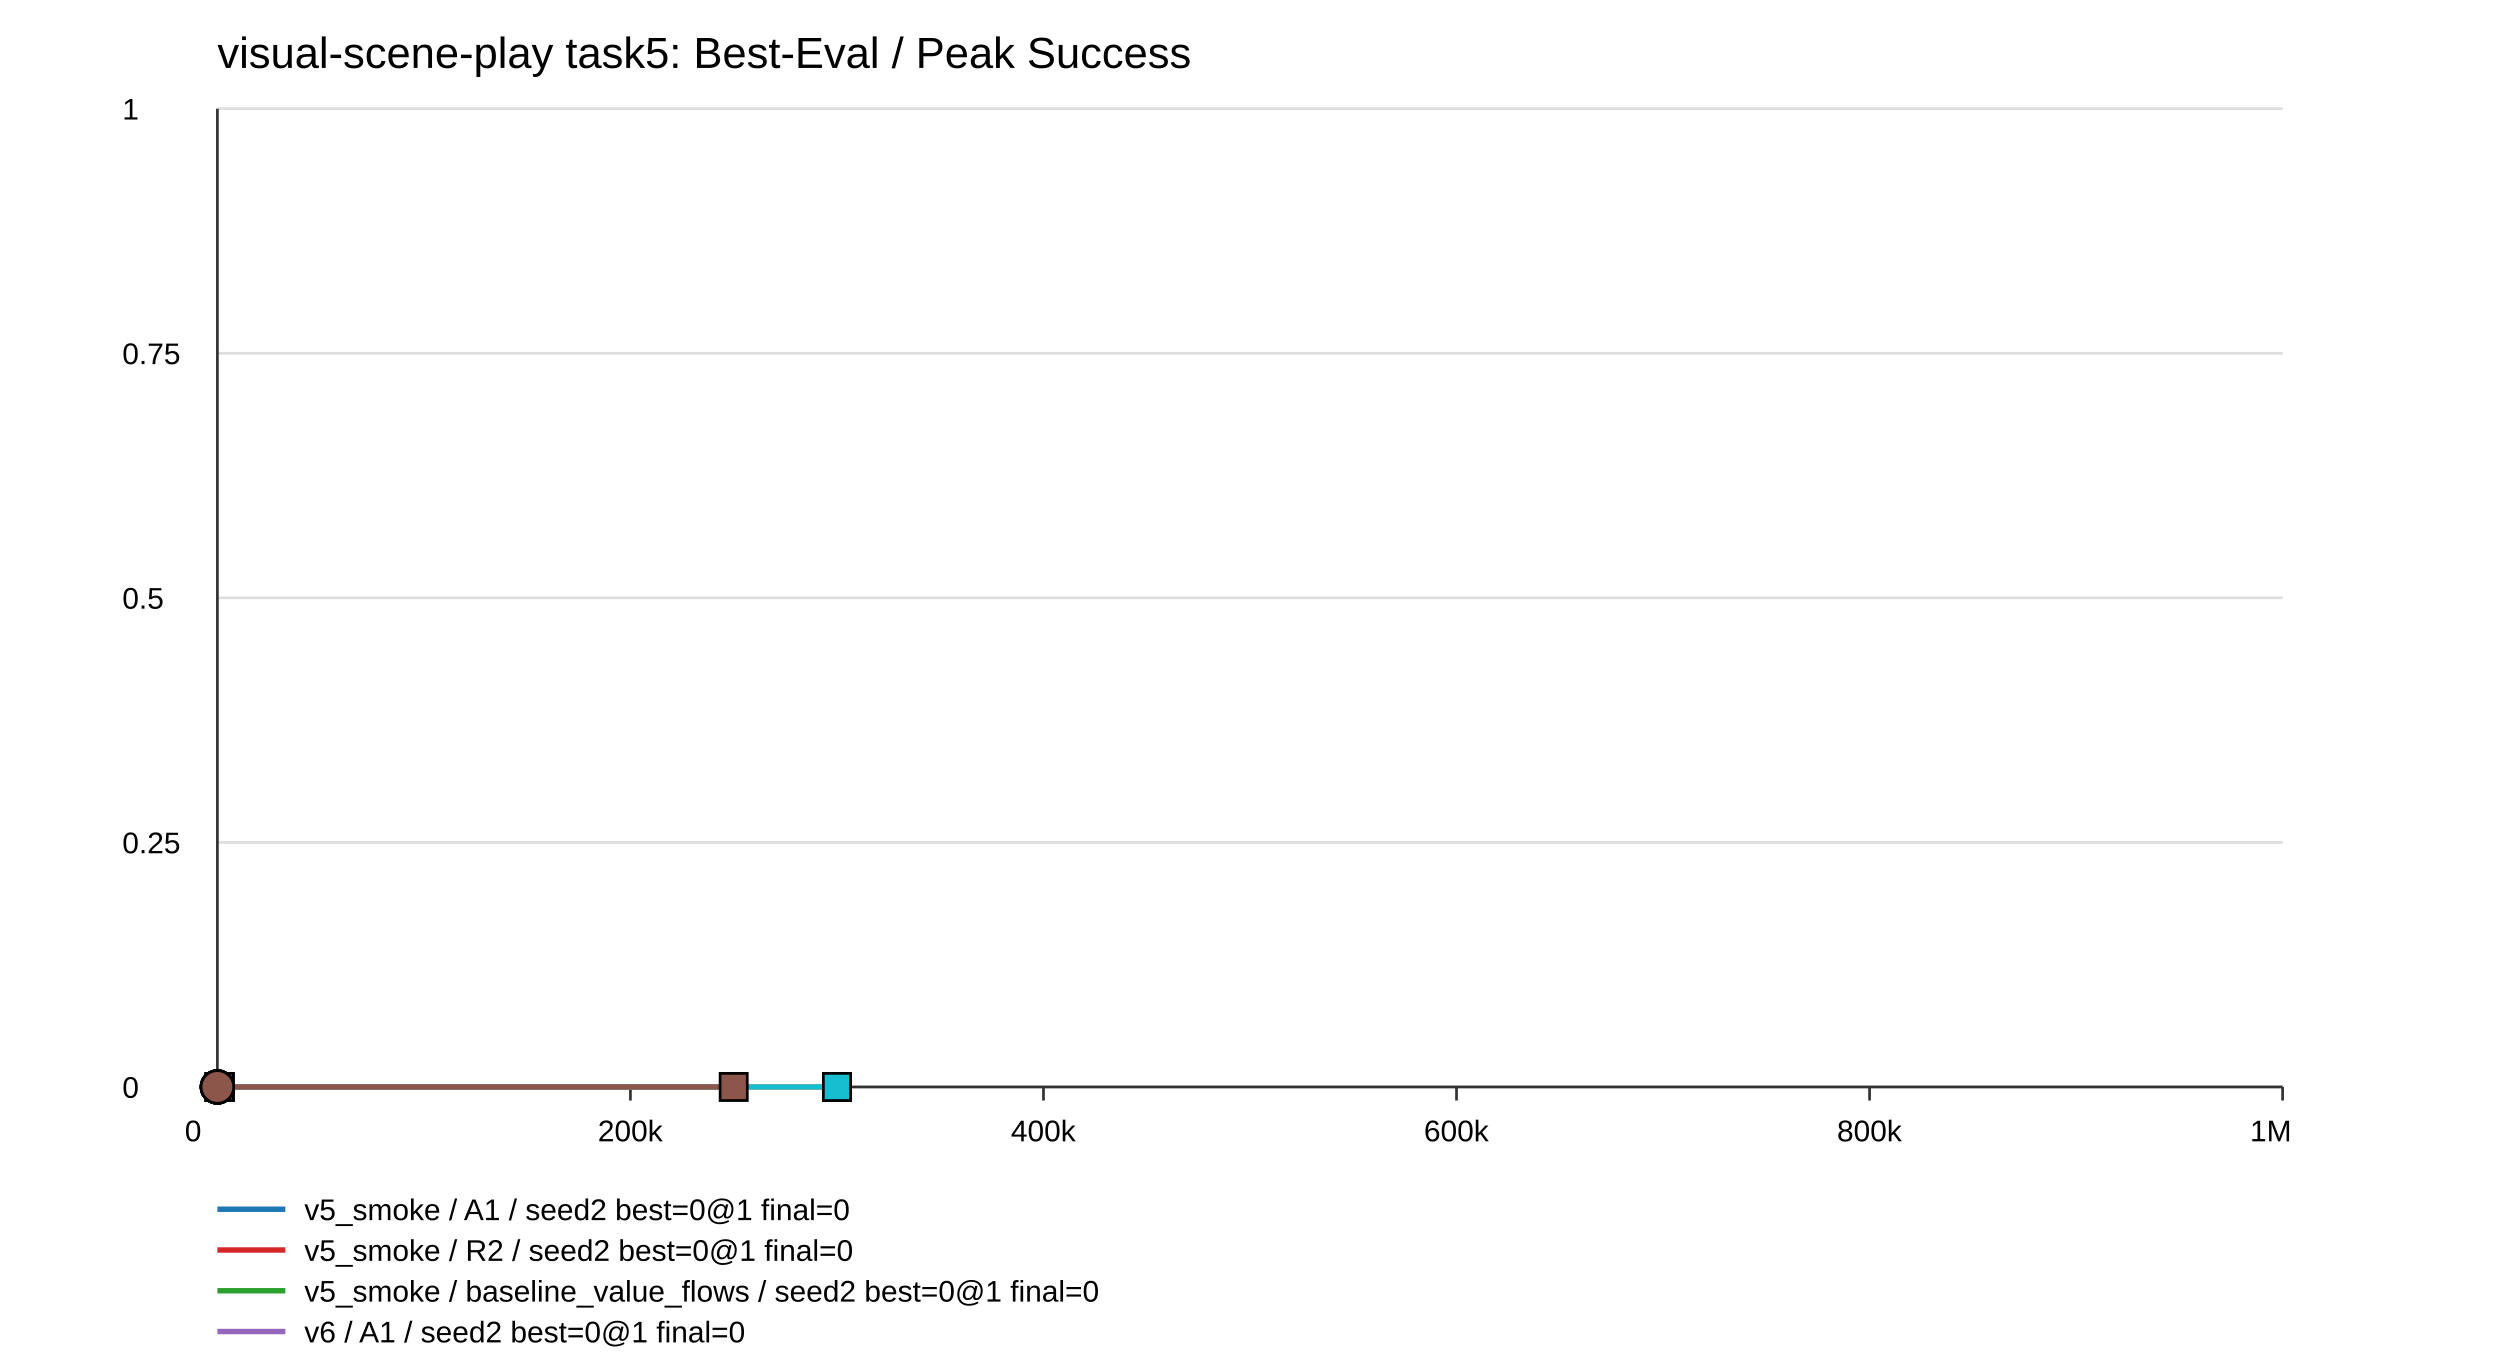
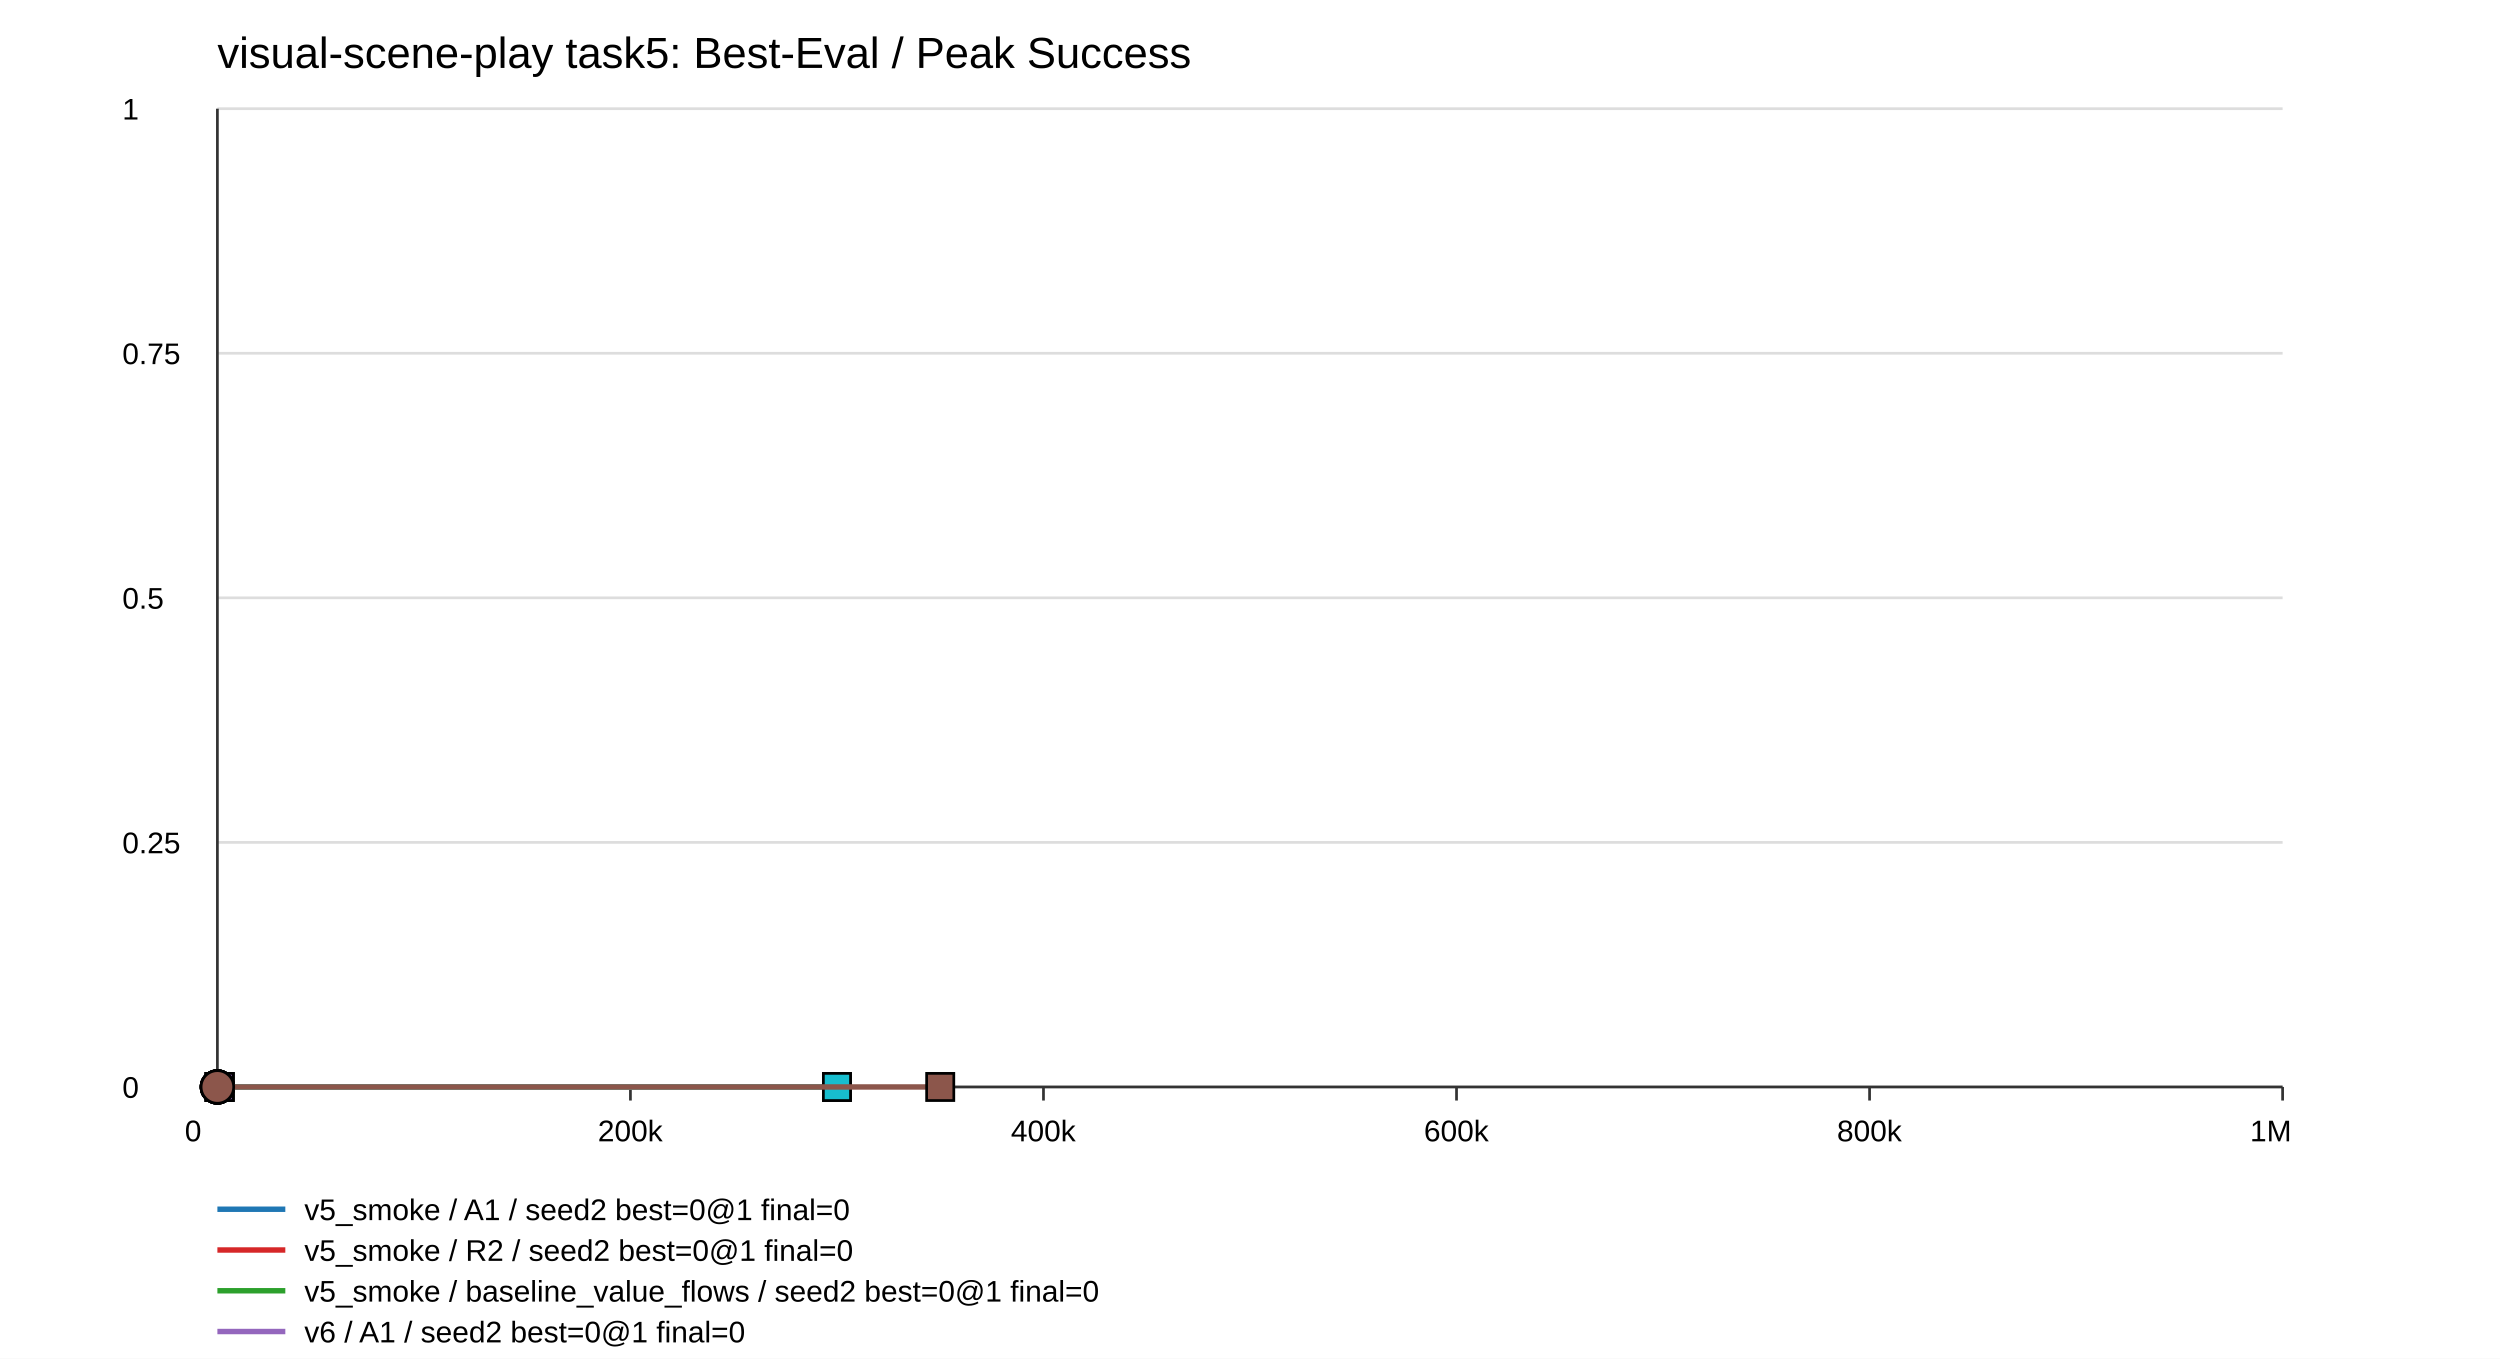
<svg xmlns="http://www.w3.org/2000/svg" width="920" height="500" viewBox="0 0 920 500">
  <rect width="100%" height="100%" fill="white" />
  <text x="80" y="25" font-family="Arial" font-size="16">visual-scene-play task5: Best-Eval / Peak Success</text>
  <line x1="80" y1="400.0" x2="840" y2="400.0" stroke="#ddd" />
  <text x="45" y="404.0" font-family="Arial" font-size="11">0</text>
  <line x1="80" y1="310.0" x2="840" y2="310.0" stroke="#ddd" />
  <text x="45" y="314.0" font-family="Arial" font-size="11">0.25</text>
  <line x1="80" y1="220.0" x2="840" y2="220.0" stroke="#ddd" />
  <text x="45" y="224.0" font-family="Arial" font-size="11">0.5</text>
  <line x1="80" y1="130.0" x2="840" y2="130.0" stroke="#ddd" />
  <text x="45" y="134.0" font-family="Arial" font-size="11">0.75</text>
  <line x1="80" y1="40.0" x2="840" y2="40.0" stroke="#ddd" />
  <text x="45" y="44.0" font-family="Arial" font-size="11">1</text>
  <line x1="80" y1="400" x2="840" y2="400" stroke="#333" />
  <line x1="80" y1="40" x2="80" y2="400" stroke="#333" />
  <line x1="80.0" y1="400" x2="80.0" y2="405" stroke="#333" />
  <text x="68.0" y="420" font-family="Arial" font-size="11">0</text>
  <line x1="232.0" y1="400" x2="232.0" y2="405" stroke="#333" />
  <text x="220.0" y="420" font-family="Arial" font-size="11">200k</text>
  <line x1="384.0" y1="400" x2="384.0" y2="405" stroke="#333" />
  <text x="372.0" y="420" font-family="Arial" font-size="11">400k</text>
  <line x1="536.0" y1="400" x2="536.0" y2="405" stroke="#333" />
  <text x="524.0" y="420" font-family="Arial" font-size="11">600k</text>
  <line x1="688.0" y1="400" x2="688.0" y2="405" stroke="#333" />
  <text x="676.0" y="420" font-family="Arial" font-size="11">800k</text>
  <line x1="840.0" y1="400" x2="840.0" y2="405" stroke="#333" />
  <text x="828.0" y="420" font-family="Arial" font-size="11">1M</text>
  <polyline points="80.0,400.0 80.8,400.0" fill="none" stroke="#1f77b4" stroke-width="2" />
  <circle cx="80.0" cy="400.0" r="6" fill="#1f77b4" stroke="black" />
  <rect x="75.8" y="395.0" width="10" height="10" fill="#1f77b4" stroke="black" />
  <line x1="80" y1="445" x2="105" y2="445" stroke="#1f77b4" stroke-width="2" />
  <text x="112" y="449" font-family="Arial" font-size="11">v5_smoke / A1 / seed2 best=0@1 final=0</text>
  <polyline points="80.0,400.0 80.8,400.0" fill="none" stroke="#d62728" stroke-width="2" />
  <circle cx="80.0" cy="400.0" r="6" fill="#d62728" stroke="black" />
  <rect x="75.8" y="395.0" width="10" height="10" fill="#d62728" stroke="black" />
  <line x1="80" y1="460" x2="105" y2="460" stroke="#d62728" stroke-width="2" />
  <text x="112" y="464" font-family="Arial" font-size="11">v5_smoke / R2 / seed2 best=0@1 final=0</text>
  <polyline points="80.0,400.0 80.8,400.0" fill="none" stroke="#2ca02c" stroke-width="2" />
  <circle cx="80.0" cy="400.0" r="6" fill="#2ca02c" stroke="black" />
  <rect x="75.8" y="395.0" width="10" height="10" fill="#2ca02c" stroke="black" />
  <line x1="80" y1="475" x2="105" y2="475" stroke="#2ca02c" stroke-width="2" />
  <text x="112" y="479" font-family="Arial" font-size="11">v5_smoke / baseline_value_flows / seed2 best=0@1 final=0</text>
  <polyline points="80.0,400.0 80.8,400.0" fill="none" stroke="#9467bd" stroke-width="2" />
  <circle cx="80.0" cy="400.0" r="6" fill="#9467bd" stroke="black" />
  <rect x="75.8" y="395.0" width="10" height="10" fill="#9467bd" stroke="black" />
  <line x1="80" y1="490" x2="105" y2="490" stroke="#9467bd" stroke-width="2" />
  <text x="112" y="494" font-family="Arial" font-size="11">v6 / A1 / seed2 best=0@1 final=0</text>
  <polyline points="80.0,400.0 118.0,400.0 156.0,400.0 194.0,400.0 232.0,400.0 270.0,400.0 308.0,400.0" fill="none" stroke="#ff7f0e" stroke-width="2" />
  <circle cx="80.0" cy="400.0" r="6" fill="#ff7f0e" stroke="black" />
  <rect x="303.0" y="395.0" width="10" height="10" fill="#ff7f0e" stroke="black" />
  <line x1="80" y1="505" x2="105" y2="505" stroke="#ff7f0e" stroke-width="2" />
  <text x="112" y="509" font-family="Arial" font-size="11">v6 / A1 / seed2 best=0@1 final=0</text>
  <polyline points="80.0,400.0 118.0,400.0 156.0,400.0 194.0,400.0 232.0,400.0 270.0,400.0 308.0,400.0" fill="none" stroke="#17becf" stroke-width="2" />
  <circle cx="80.0" cy="400.0" r="6" fill="#17becf" stroke="black" />
  <rect x="303.0" y="395.0" width="10" height="10" fill="#17becf" stroke="black" />
  <line x1="80" y1="520" x2="105" y2="520" stroke="#17becf" stroke-width="2" />
  <text x="112" y="524" font-family="Arial" font-size="11">v6 / R2 / seed2 best=0@1 final=0</text>
-   <polyline points="80.0,400.0 118.0,400.0 156.0,400.0 194.0,400.0 232.0,400.0 270.0,400.0" fill="none" stroke="#8c564b" stroke-width="2" />
+   <polyline points="80.0,400.0 118.0,400.0 156.0,400.0 194.0,400.0 232.0,400.0 270.0,400.0 308.0,400.0 346.0,400.0" fill="none" stroke="#8c564b" stroke-width="2" />
  <circle cx="80.0" cy="400.0" r="6" fill="#8c564b" stroke="black" />
-   <rect x="265.0" y="395.0" width="10" height="10" fill="#8c564b" stroke="black" />
+   <rect x="341.0" y="395.0" width="10" height="10" fill="#8c564b" stroke="black" />
  <line x1="80" y1="535" x2="105" y2="535" stroke="#8c564b" stroke-width="2" />
  <text x="112" y="539" font-family="Arial" font-size="11">v8p1 / R2_stable_strong / seed2 best=0@1 final=0</text>
</svg>
